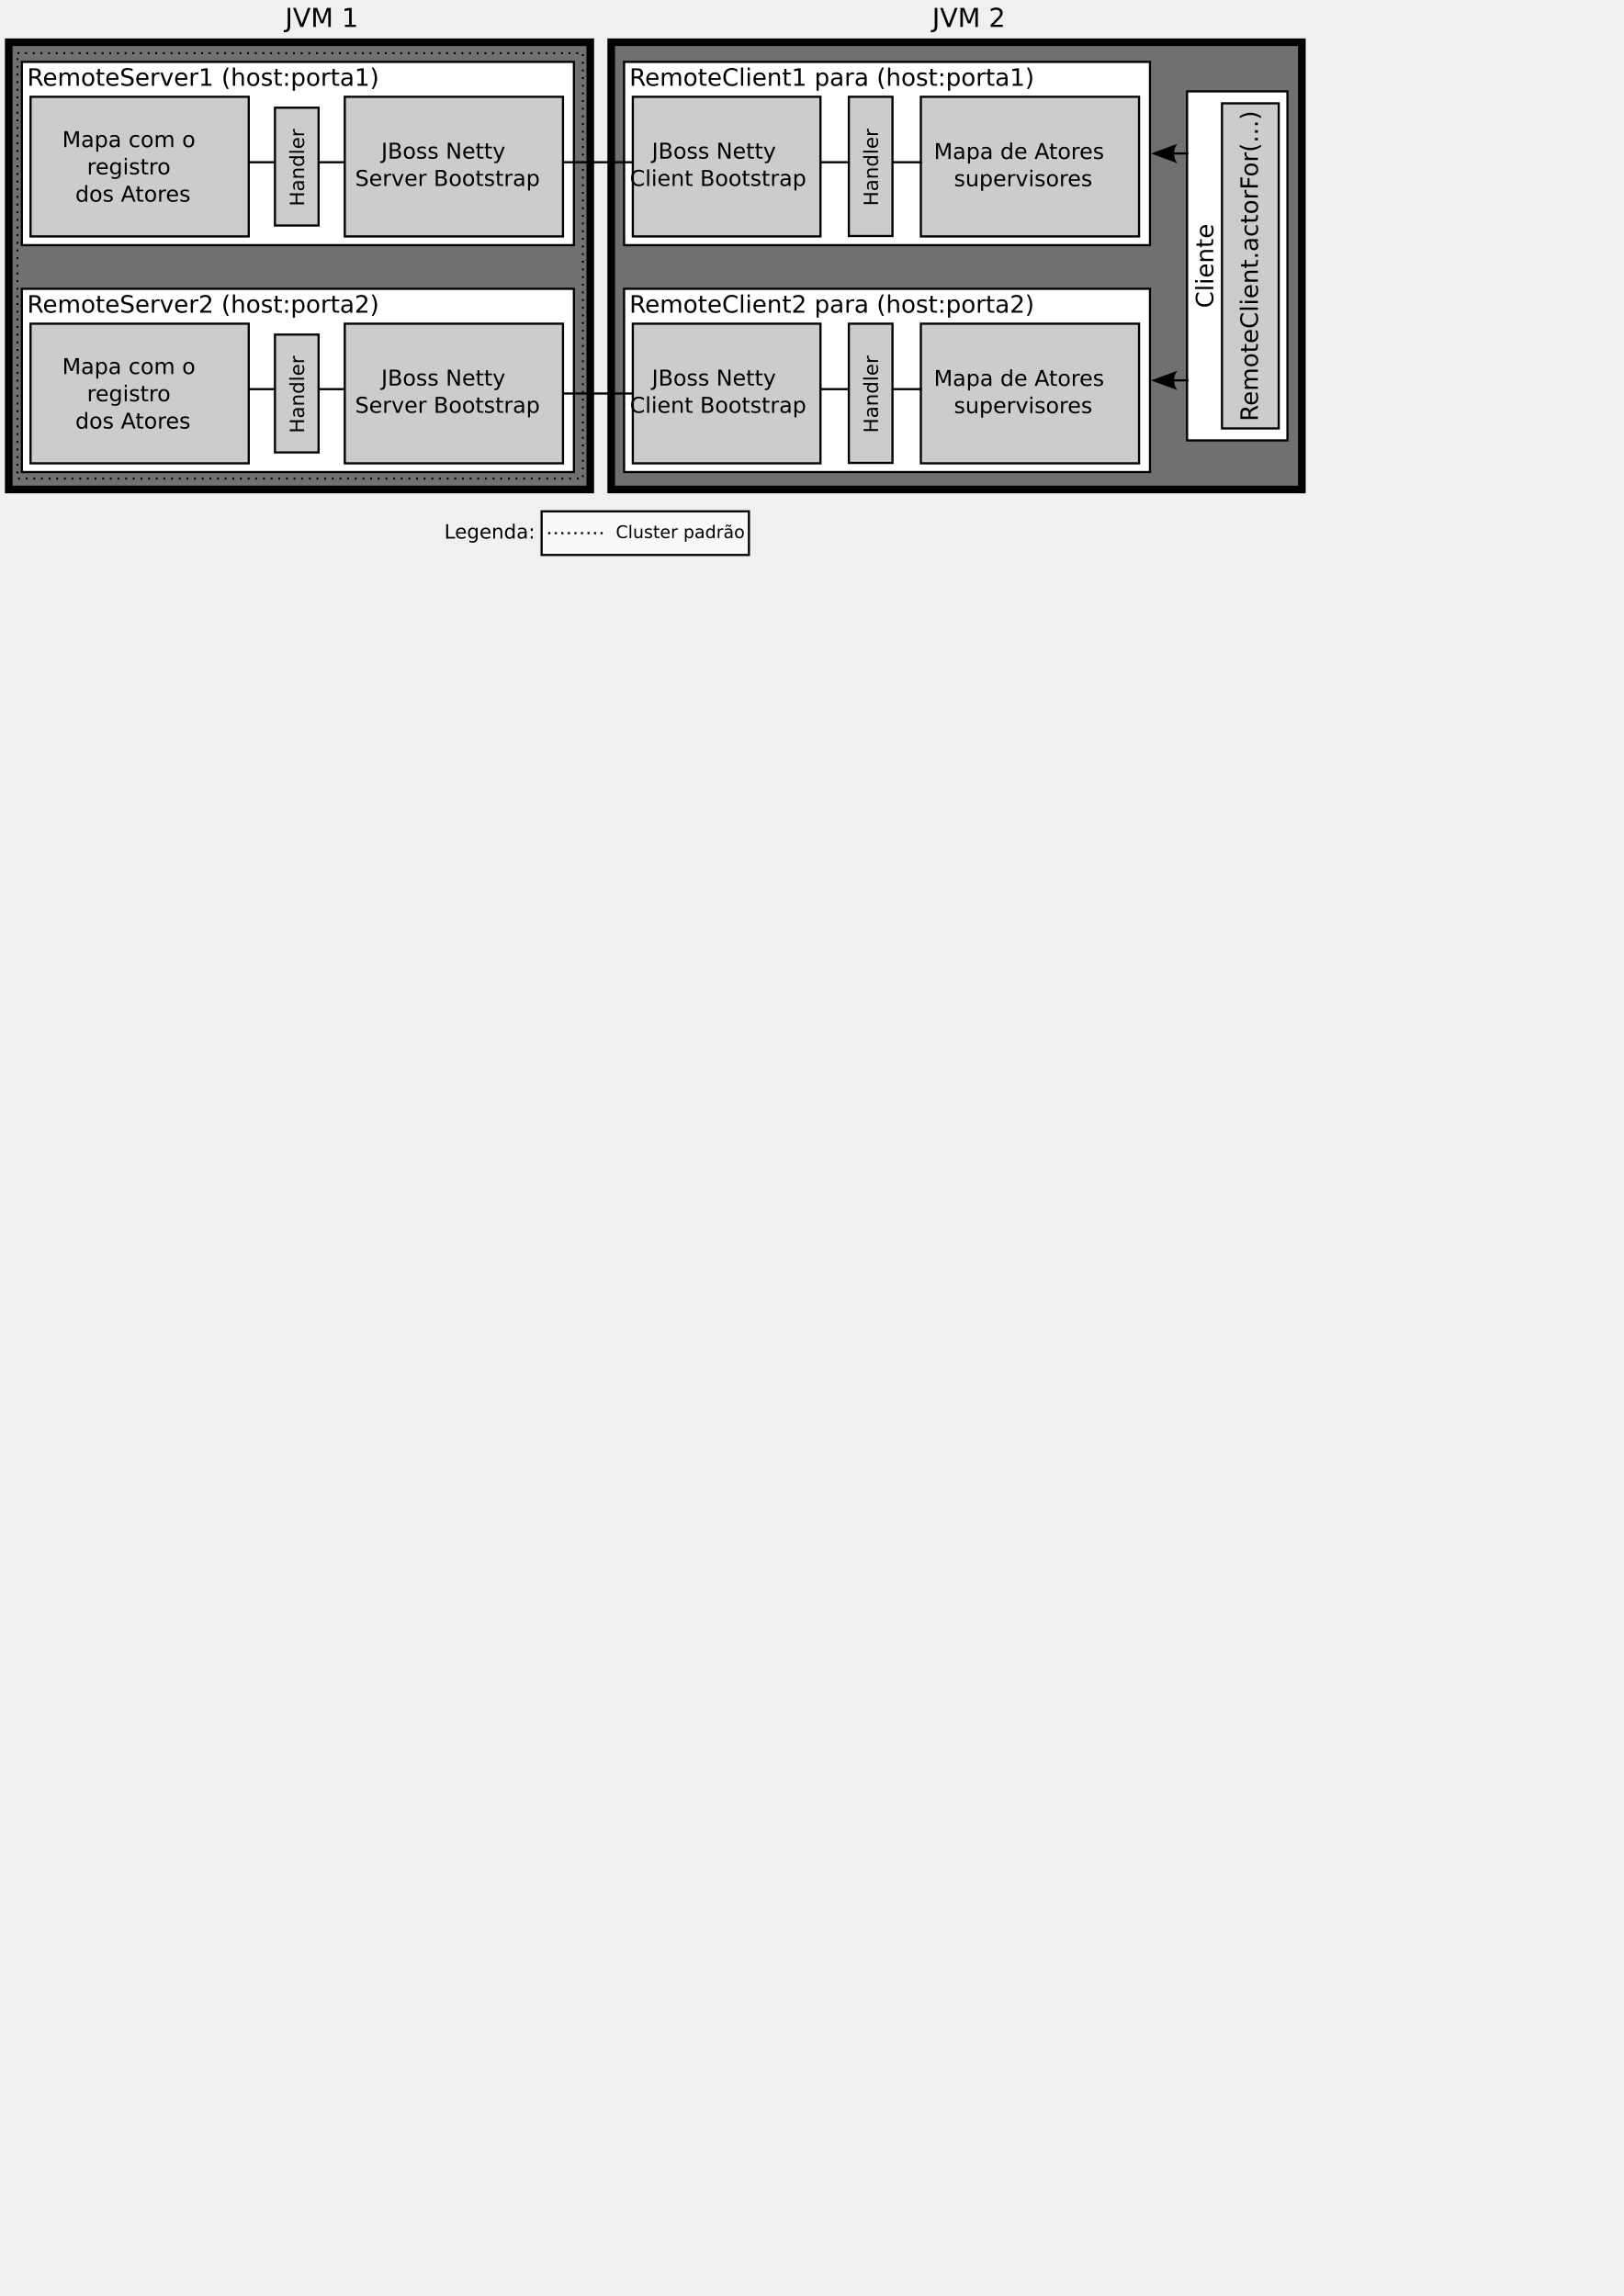
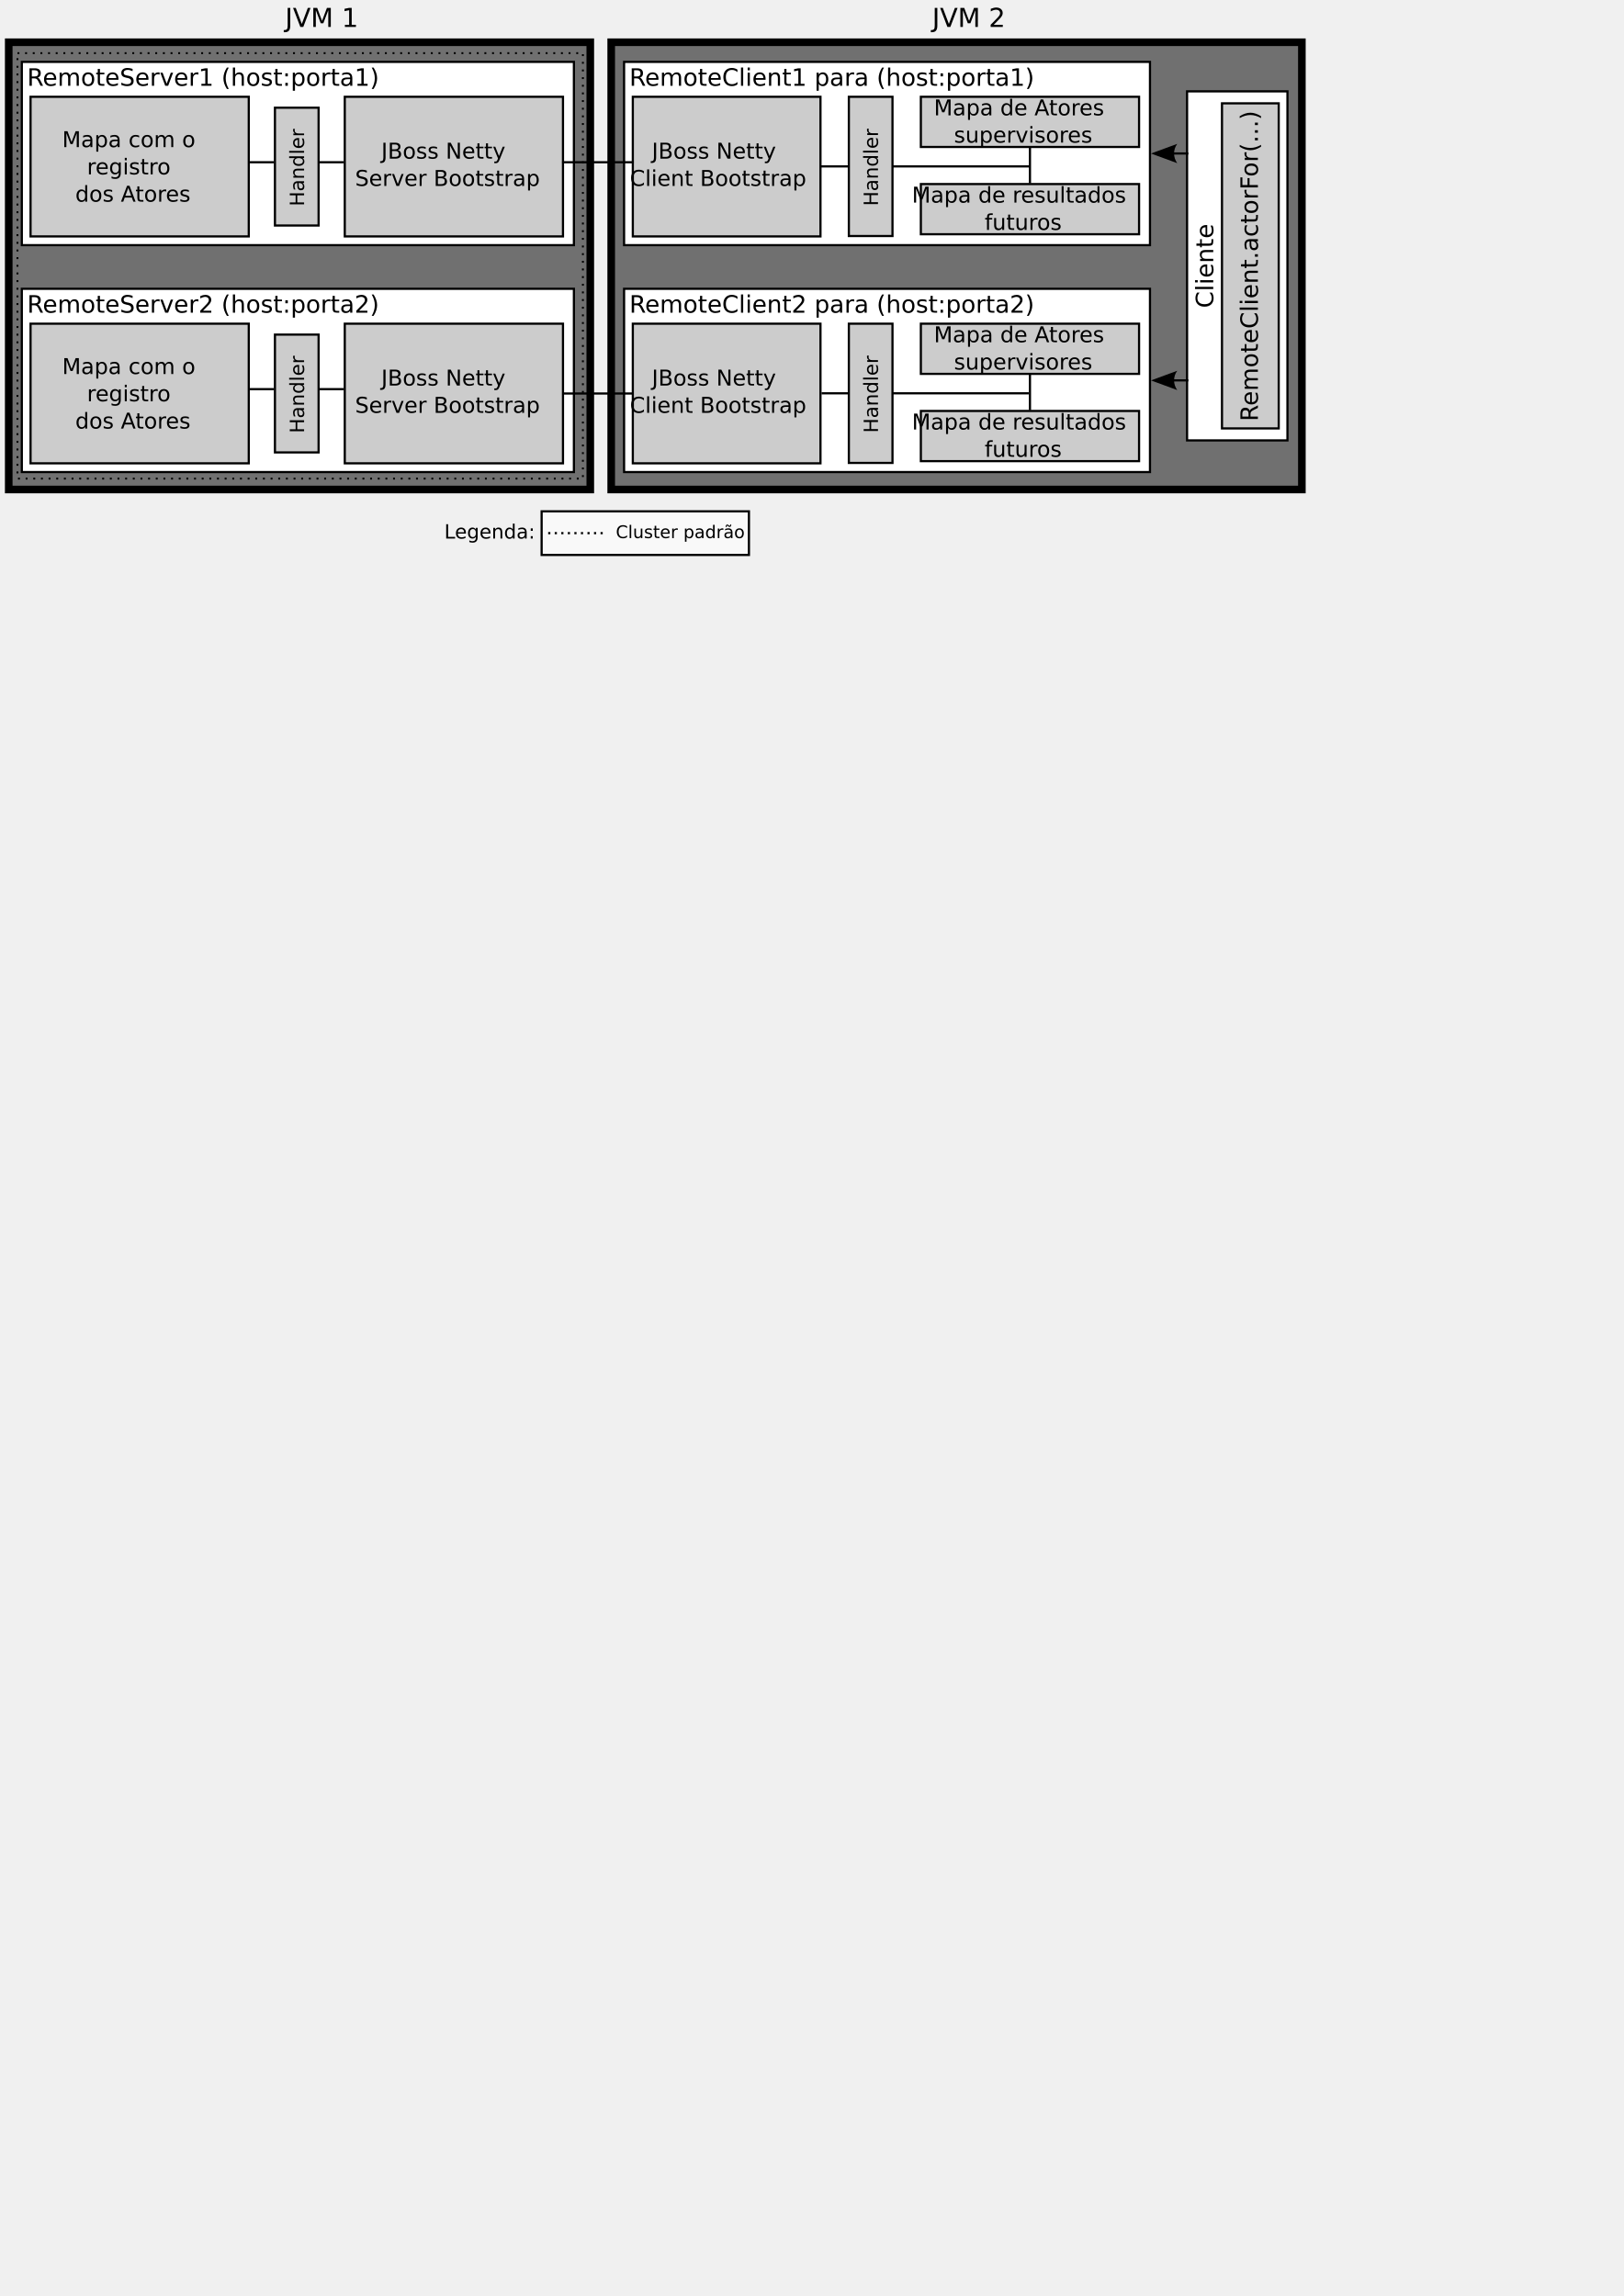
<svg xmlns="http://www.w3.org/2000/svg" id="svg2" height="1052.362" width="744.094" y="0" x="0" version="1.0">
  <defs id="defs3">
    <marker orient="auto" refY="0.0" refX="0.0" id="marker5645" style="overflow:visible">
      <path id="path5386" d="M 0.0,0.0 L 5.0,-5.0 L -12.5,0.0 L 5.0,5.0 L 0.0,0.0 z " style="fill-rule:evenodd;stroke:#000000;stroke-width:1.0pt;marker-start:none" transform="scale(0.8) translate(12.5,0)" />
    </marker>
    <marker style="overflow:visible" id="Arrow1Mstart" refX="0.0" refY="0.0" orient="auto">
      <path transform="scale(0.4)" style="fill-rule:evenodd;stroke:#000000;stroke-width:1.0pt;marker-start:none" d="M 0.0,0.0 L 5.0,-5.0 L -12.5,0.0 L 5.0,5.0 L 0.0,0.0 z " id="path11238" />
    </marker>
    <marker id="Arrow2Mend" style="overflow:visible" orient="auto" refY="0" refX="0">
      <path id="path10781" style="font-size:12;fill-rule:evenodd;stroke-width:0.625;stroke-linejoin:round" transform="matrix(-0.6,0,0,-0.6,3,0)" d="M 8.719,4.034 L -2.207,0.016 L 8.719,-4.002 C 6.973,-1.63 6.983,1.616 8.719,4.034 z " />
    </marker>
    <marker id="Arrow1Lstart" style="overflow:visible" orient="auto" refY="0" refX="0">
      <path id="path3718" style="fill-rule:evenodd;stroke:#000000;stroke-width:1pt;marker-start:none" transform="scale(0.8,0.8)" d="M 0,0 L 5,-5 L -12.5,0 L 5,5 L 0,0 z " />
    </marker>
    <marker id="Arrow2Lend" style="overflow:visible" orient="auto" refY="0" refX="0">
      <path id="path3710" style="font-size:12;fill-rule:evenodd;stroke-width:0.625;stroke-linejoin:round" transform="matrix(-1.1,0,0,-1.1,5.5,0)" d="M 8.719,4.034 L -2.207,0.016 L 8.719,-4.002 C 6.973,-1.63 6.983,1.616 8.719,4.034 z " />
    </marker>
    <marker id="marker1531" style="overflow:visible" orient="auto" refY="0" refX="0">
      <path id="path1533" style="font-size:12;fill-rule:evenodd;stroke-width:0.625;stroke-linejoin:round" transform="matrix(-1.1,0,0,-1.1,5.5,0)" d="M 8.719,4.034 L -2.207,0.016 L 8.719,-4.002 C 6.973,-1.63 6.983,1.616 8.719,4.034 z " />
    </marker>
    <marker id="marker1527" style="overflow:visible" orient="auto" refY="0" refX="0">
      <path id="path1529" style="fill-rule:evenodd;stroke:#000000;stroke-width:1pt;marker-start:none" transform="scale(0.8,0.8)" d="M 0,0 L 5,-5 L -12.5,0 L 5,5 L 0,0 z " />
    </marker>
    <marker id="marker1523" style="overflow:visible" orient="auto" refY="0" refX="0">
      <path id="path1525" style="font-size:12;fill-rule:evenodd;stroke-width:0.625;stroke-linejoin:round" transform="matrix(-0.6,0,0,-0.6,3,0)" d="M 8.719,4.034 L -2.207,0.016 L 8.719,-4.002 C 6.973,-1.63 6.983,1.616 8.719,4.034 z " />
    </marker>
  </defs>
  <text xml:space="preserve" id="text1337" style="font-size:10;font-style:normal;font-variant:normal;font-weight:normal;font-stretch:normal;fill:#000000;fill-opacity:1;stroke:none;stroke-width:1px;stroke-linecap:butt;stroke-linejoin:miter;stroke-opacity:1;font-family:Bitstream Vera Sans;text-anchor:middle;writing-mode:lr-tb" y="166.997" x="450.42">
    <tspan style="font-family:Bitstream Vera Sans" id="tspan1339" y="166.997" x="450.42" />
    <tspan y="176.997" x="450.42" id="tspan1341" />
  </text>
  <text xml:space="preserve" style="font-size:6px;font-style:normal;font-weight:normal;fill:#000000;fill-opacity:1;stroke:none;font-family:Bitstream Vera Sans" x="473.5" y="57.112" id="text5249">
    <tspan x="473.5" y="57.112" id="tspan5253" />
  </text>
  <text xml:space="preserve" style="font-size:6px;font-style:normal;font-weight:normal;fill:#000000;fill-opacity:1;stroke:none;font-family:Bitstream Vera Sans" x="382.545" y="75.141" id="text5347">
    <tspan id="tspan5349" x="382.545" y="75.141" />
  </text>
  <text id="text3988" y="12.362" x="427.193" style="font-size:12px;font-style:normal;font-weight:normal;fill:#000000;fill-opacity:1;stroke:none;font-family:Bitstream Vera Sans" xml:space="preserve">
    <tspan y="12.362" x="427.193" id="tspan3990">JVM 2</tspan>
  </text>
  <rect id="rect1335" style="fill:#000000;fill-opacity:0.535;fill-rule:evenodd;stroke:#000000;stroke-width:3.49;stroke-linecap:butt;stroke-linejoin:miter;stroke-miterlimit:4;stroke-opacity:1;stroke-dasharray:none" y="19.362" x="4" ry="0" rx="0" height="205" width="266.51" />
  <text xml:space="preserve" style="font-size:12px;font-style:normal;font-weight:normal;fill:#000000;fill-opacity:1;stroke:none;font-family:Bitstream Vera Sans" x="130.659" y="12.362" id="text1342">
    <tspan id="tspan1344" x="130.659" y="12.362">JVM 1</tspan>
  </text>
  <rect style="fill:none;stroke:#000000;stroke-width:0.877;stroke-linecap:butt;stroke-miterlimit:4;stroke-opacity:1;stroke-dasharray:0.877, 2.631;stroke-dashoffset:0" id="rect2988" width="259.123" height="195" x="8" y="24.362" />
  <rect style="fill:#ffffff;fill-opacity:1;stroke:#000000;stroke-width:1;stroke-miterlimit:4;stroke-opacity:1;stroke-dasharray:none" id="rect3350" width="253" height="84" x="10" y="28.362" />
  <text xml:space="preserve" style="font-size:6px;font-style:normal;font-weight:normal;fill:#000000;fill-opacity:1;stroke:none;font-family:Bitstream Vera Sans" x="12.42" y="39.321" id="text4174">
    <tspan id="tspan4176" x="12.42" y="39.321" style="font-size:11px">RemoteServer1 (host:porta1)</tspan>
  </text>
  <rect style="fill:#cccccc;fill-opacity:1;stroke:#000000;stroke-width:1;stroke-miterlimit:4;stroke-opacity:1;stroke-dasharray:none" id="rect4172" width="100" height="64" x="14" y="44.362" />
  <rect y="44.362" x="158" height="64" width="100" id="rect4178" style="fill:#cccccc;fill-opacity:1;stroke:#000000;stroke-width:1;stroke-miterlimit:4;stroke-opacity:1;stroke-dasharray:none" />
  <rect y="49.362" x="126" height="54" width="20" id="rect4180" style="fill:#cccccc;fill-opacity:1;stroke:#000000;stroke-width:1;stroke-miterlimit:4;stroke-opacity:1;stroke-dasharray:none" />
  <text xml:space="preserve" style="font-size:6px;font-style:normal;font-weight:normal;fill:#000000;fill-opacity:1;stroke:none;font-family:Bitstream Vera Sans" x="63.78" y="67.436" id="text4182">
    <tspan id="tspan4184" x="63.78" y="67.436" style="font-size:10px;text-align:center;text-anchor:middle">Mapa com o</tspan>
    <tspan x="65.372" y="79.936" style="font-size:10px;text-align:center;text-anchor:middle" id="tspan4188">registro </tspan>
    <tspan x="63.78" y="92.436" id="tspan4186" style="font-size:10px;text-align:center;text-anchor:middle">dos Atores</tspan>
  </text>
  <text id="text4190" y="72.717" x="207.944" style="font-size:6px;font-style:normal;font-weight:normal;fill:#000000;fill-opacity:1;stroke:none;font-family:Bitstream Vera Sans" xml:space="preserve">
    <tspan style="font-size:10px;text-align:center;text-anchor:middle" id="tspan4196" y="72.717" x="207.944">JBoss Netty</tspan>
    <tspan style="font-size:10px;text-align:center;text-anchor:middle" y="85.217" x="207.944" id="tspan4203">Server Bootstrap</tspan>
  </text>
  <path style="fill:none;stroke:#000000;stroke-width:1px;stroke-linecap:butt;stroke-linejoin:miter;stroke-opacity:1" d="m 145.847,74.362 11.759,0" id="path4205" />
  <path id="path4207" d="m 113.847,74.362 11.775,0" style="fill:none;stroke:#000000;stroke-width:1px;stroke-linecap:butt;stroke-linejoin:miter;stroke-opacity:1" />
  <text xml:space="preserve" style="font-size:6px;font-style:normal;font-weight:normal;fill:#000000;fill-opacity:1;stroke:none;font-family:Bitstream Vera Sans" x="-94.527" y="139.355" id="text4209" transform="matrix(0,-1,1,0,0,0)">
    <tspan id="tspan4211" x="-94.527" y="139.355" style="font-size:9px">Handler</tspan>
  </text>
  <rect y="132.362" x="10" height="84" width="253" id="rect4255" style="fill:#ffffff;fill-opacity:1;stroke:#000000;stroke-width:1;stroke-miterlimit:4;stroke-opacity:1;stroke-dasharray:none" />
  <text id="text4259" y="143.321" x="12.42" style="font-size:6px;font-style:normal;font-weight:normal;fill:#000000;fill-opacity:1;stroke:none;font-family:Bitstream Vera Sans" xml:space="preserve">
    <tspan style="font-size:11px" y="143.321" x="12.42" id="tspan4261">RemoteServer2 (host:porta2)</tspan>
  </text>
  <rect y="148.362" x="14" height="64" width="100" id="rect4257" style="fill:#cccccc;fill-opacity:1;stroke:#000000;stroke-width:1;stroke-miterlimit:4;stroke-opacity:1;stroke-dasharray:none" />
  <rect style="fill:#cccccc;fill-opacity:1;stroke:#000000;stroke-width:1;stroke-miterlimit:4;stroke-opacity:1;stroke-dasharray:none" id="rect4263" width="100" height="64" x="158" y="148.362" />
  <rect style="fill:#cccccc;fill-opacity:1;stroke:#000000;stroke-width:1;stroke-miterlimit:4;stroke-opacity:1;stroke-dasharray:none" id="rect4265" width="20" height="54" x="126" y="153.362" />
  <text id="text4267" y="171.436" x="63.78" style="font-size:6px;font-style:normal;font-weight:normal;fill:#000000;fill-opacity:1;stroke:none;font-family:Bitstream Vera Sans" xml:space="preserve">
    <tspan style="font-size:10px;text-align:center;text-anchor:middle" y="171.436" x="63.78" id="tspan4269">Mapa com o</tspan>
    <tspan id="tspan4271" style="font-size:10px;text-align:center;text-anchor:middle" y="183.936" x="65.372">registro </tspan>
    <tspan style="font-size:10px;text-align:center;text-anchor:middle" id="tspan4273" y="196.436" x="63.78">dos Atores</tspan>
  </text>
  <text xml:space="preserve" style="font-size:6px;font-style:normal;font-weight:normal;fill:#000000;fill-opacity:1;stroke:none;font-family:Bitstream Vera Sans" x="207.944" y="176.717" id="text4275">
    <tspan x="207.944" y="176.717" id="tspan4277" style="font-size:10px;text-align:center;text-anchor:middle">JBoss Netty</tspan>
    <tspan id="tspan4279" x="207.944" y="189.217" style="font-size:10px;text-align:center;text-anchor:middle">Server Bootstrap</tspan>
  </text>
  <path id="path4281" d="m 145.847,178.362 11.759,0" style="fill:#f9f9f9;stroke:#000000;stroke-width:1px;stroke-linecap:butt;stroke-linejoin:miter;stroke-opacity:1" />
  <text transform="matrix(0,-1,1,0,0,0)" id="text4285" y="139.355" x="-198.527" style="font-size:6px;font-style:normal;font-weight:normal;fill:#000000;fill-opacity:1;stroke:none;font-family:Bitstream Vera Sans" xml:space="preserve">
    <tspan style="font-size:9px" y="139.355" x="-198.527" id="tspan4287">Handler</tspan>
  </text>
  <rect width="316.51" height="205" rx="0" ry="0" x="280.098" y="19.362" style="fill:#000000;fill-opacity:0.535;fill-rule:evenodd;stroke:#000000;stroke-width:3.49;stroke-linecap:butt;stroke-linejoin:miter;stroke-miterlimit:4;stroke-opacity:1;stroke-dasharray:none" id="rect4306" />
  <rect y="28.362" x="286" height="84" width="241" id="rect4310" style="fill:#ffffff;fill-opacity:1;stroke:#000000;stroke-width:1;stroke-miterlimit:4;stroke-opacity:1;stroke-dasharray:none" />
  <text id="text4314" y="39.321" x="288.42" style="font-size:6px;font-style:normal;font-weight:normal;fill:#000000;fill-opacity:1;stroke:none;font-family:Bitstream Vera Sans" xml:space="preserve">
    <tspan style="font-size:11px" y="39.321" x="288.42" id="tspan4316">RemoteClient1 para (host:porta1)</tspan>
  </text>
-   <rect y="44.362" x="422" height="64" width="100" id="rect4312" style="fill:#cccccc;fill-opacity:1;stroke:#000000;stroke-width:1;stroke-miterlimit:4;stroke-opacity:1;stroke-dasharray:none" />
-   <text id="text4322" y="72.871" x="471.756" style="font-size:6px;font-style:normal;font-weight:normal;fill:#000000;fill-opacity:1;stroke:none;font-family:Bitstream Vera Sans" xml:space="preserve">
-     <tspan style="font-size:10px;text-align:center;text-anchor:middle" y="72.871" x="471.756" id="tspan4372">Mapa de Atores</tspan>
-     <tspan id="tspan4634" style="font-size:10px;text-align:center;text-anchor:middle" y="85.371" x="471.756">supervisores</tspan>
-   </text>
  <rect style="fill:#cccccc;fill-opacity:1;stroke:#000000;stroke-width:1;stroke-miterlimit:4;stroke-opacity:1;stroke-dasharray:none" id="rect4318" width="86" height="64" x="290" y="44.362" />
  <text xml:space="preserve" style="font-size:6px;font-style:normal;font-weight:normal;fill:#000000;fill-opacity:1;stroke:none;font-family:Bitstream Vera Sans" x="331.944" y="72.717" id="text4330">
    <tspan x="331.944" y="72.717" id="tspan4332" style="font-size:10px;text-align:center;text-anchor:middle">JBoss Netty</tspan>
    <tspan id="tspan4334" x="331.944" y="85.217" style="font-size:10px;text-align:center;text-anchor:middle">Client Bootstrap</tspan>
  </text>
-   <path id="path4642" d="m 375.967,74.362 46.51,0" style="fill:none;stroke:#000000;stroke-width:1px;stroke-linecap:butt;stroke-linejoin:miter;stroke-opacity:1" />
+   <path id="path4642" d="m 376.005,76.271 95.978,0" style="fill:none;stroke:#000000;stroke-width:1px;stroke-linecap:butt;stroke-linejoin:miter;stroke-opacity:1" />
  <rect style="fill:#cccccc;fill-opacity:1;stroke:#000000;stroke-width:1;stroke-miterlimit:4;stroke-opacity:1;stroke-dasharray:none" id="rect4320" width="20" height="63.818" x="389" y="44.362" />
  <text transform="matrix(0,-1,1,0,0,0)" id="text4340" y="402.355" x="-94.436" style="font-size:6px;font-style:normal;font-weight:normal;fill:#000000;fill-opacity:1;stroke:none;font-family:Bitstream Vera Sans" xml:space="preserve">
    <tspan style="font-size:9px" y="402.355" x="-94.436" id="tspan4342">Handler</tspan>
  </text>
  <path style="fill:none;stroke:#000000;stroke-width:1px;stroke-linecap:butt;stroke-linejoin:miter;stroke-opacity:1" d="m 257.594,74.362 32.872,0" id="path4589" />
  <rect style="fill:#ffffff;fill-opacity:1;stroke:#000000;stroke-width:1;stroke-miterlimit:4;stroke-opacity:1;stroke-dasharray:none" id="rect4669" width="241" height="84" x="286" y="132.362" />
  <text xml:space="preserve" style="font-size:6px;font-style:normal;font-weight:normal;fill:#000000;fill-opacity:1;stroke:none;font-family:Bitstream Vera Sans" x="288.42" y="143.321" id="text4671">
    <tspan id="tspan4673" x="288.42" y="143.321" style="font-size:11px">RemoteClient2 para (host:porta2)</tspan>
  </text>
-   <rect style="fill:#cccccc;fill-opacity:1;stroke:#000000;stroke-width:1;stroke-miterlimit:4;stroke-opacity:1;stroke-dasharray:none" id="rect4679" width="100" height="64" x="422" y="148.362" />
-   <text xml:space="preserve" style="font-size:6px;font-style:normal;font-weight:normal;fill:#000000;fill-opacity:1;stroke:none;font-family:Bitstream Vera Sans" x="471.756" y="176.871" id="text4681">
-     <tspan id="tspan4683" x="471.756" y="176.871" style="font-size:10px;text-align:center;text-anchor:middle">Mapa de Atores</tspan>
-     <tspan x="471.756" y="189.371" style="font-size:10px;text-align:center;text-anchor:middle" id="tspan4685">supervisores</tspan>
-   </text>
  <rect y="148.362" x="290" height="64" width="86" id="rect4689" style="fill:#cccccc;fill-opacity:1;stroke:#000000;stroke-width:1;stroke-miterlimit:4;stroke-opacity:1;stroke-dasharray:none" />
  <text id="text4691" y="176.717" x="331.944" style="font-size:6px;font-style:normal;font-weight:normal;fill:#000000;fill-opacity:1;stroke:none;font-family:Bitstream Vera Sans" xml:space="preserve">
    <tspan style="font-size:10px;text-align:center;text-anchor:middle" id="tspan4693" y="176.717" x="331.944">JBoss Netty</tspan>
    <tspan style="font-size:10px;text-align:center;text-anchor:middle" y="189.217" x="331.944" id="tspan4695">Client Bootstrap</tspan>
  </text>
-   <path style="fill:none;stroke:#000000;stroke-width:1px;stroke-linecap:butt;stroke-linejoin:miter;stroke-opacity:1" d="m 375.967,178.362 46.51,0" id="path4697" />
+   <path style="fill:none;stroke:#000000;stroke-width:1px;stroke-linecap:butt;stroke-linejoin:miter;stroke-opacity:1" d="m 376.488,180.271 94.958,0" id="path4697" />
  <rect y="148.362" x="389" height="63.818" width="20" id="rect4703" style="fill:#cccccc;fill-opacity:1;stroke:#000000;stroke-width:1;stroke-miterlimit:4;stroke-opacity:1;stroke-dasharray:none" />
  <text xml:space="preserve" style="font-size:6px;font-style:normal;font-weight:normal;fill:#000000;fill-opacity:1;stroke:none;font-family:Bitstream Vera Sans" x="-198.436" y="402.355" id="text4707" transform="matrix(0,-1,1,0,0,0)">
    <tspan id="tspan4709" x="-198.436" y="402.355" style="font-size:9px">Handler</tspan>
  </text>
  <path id="path4711" d="m 257.988,180.362 32.209,0" style="fill:none;stroke:#000000;stroke-width:1px;stroke-linecap:butt;stroke-linejoin:miter;stroke-opacity:1" />
  <rect y="544" x="-201.862" height="46" width="160" id="rect4734" style="fill:#ffffff;fill-opacity:1;stroke:#000000;stroke-width:1;stroke-miterlimit:4;stroke-opacity:1;stroke-dasharray:none" transform="matrix(0,-1,1,0,0,0)" />
  <text id="text4831" y="556" x="-141.182" style="font-size:6px;font-style:normal;font-weight:normal;fill:#000000;fill-opacity:1;stroke:none;font-family:Bitstream Vera Sans" xml:space="preserve" transform="matrix(0,-1,1,0,0,0)">
    <tspan style="font-size:11px" y="556" x="-141.182" id="tspan4833">Cliente</tspan>
  </text>
  <rect style="fill:#cccccc;fill-opacity:1;stroke:#000000;stroke-width:1;stroke-miterlimit:4;stroke-opacity:1;stroke-dasharray:none" id="rect4835" width="26" height="149" x="560" y="47.362" />
  <text xml:space="preserve" style="font-size:6px;font-style:normal;font-weight:normal;fill:#000000;fill-opacity:1;stroke:none;font-family:Bitstream Vera Sans" x="-193.126" y="576.454" id="text4837" transform="matrix(0,-1,1,0,0,0)">
    <tspan id="tspan4839" x="-193.126" y="576.454" style="font-size:11px">RemoteClient.actorFor(...)</tspan>
  </text>
  <path style="fill:none;stroke:#000000;stroke-width:1px;stroke-linecap:butt;stroke-linejoin:miter;stroke-opacity:1;marker-start:none;marker-end:url(#marker1531)" d="m 544.572,70.345 -9.181,0" id="path4841" />
  <path id="path5437" d="m 544.572,174.345 -9.181,0" style="fill:none;stroke:#000000;stroke-width:1px;stroke-linecap:butt;stroke-linejoin:miter;stroke-opacity:1;marker-start:none;marker-end:url(#marker1531)" />
  <path style="fill:none;stroke:#000000;stroke-width:1px;stroke-linecap:butt;stroke-linejoin:miter;stroke-opacity:1" d="m 113.847,178.362 11.759,0" id="path5481" />
  <g id="g5537" transform="translate(-49.78727,6)">
    <text id="text5525" y="240.845" x="253.377" style="font-size:6px;font-style:normal;font-weight:normal;fill:#000000;fill-opacity:1;stroke:none;font-family:Bitstream Vera Sans" xml:space="preserve">
      <tspan style="font-size:9px" y="240.845" x="253.377" id="tspan5527">Legenda:</tspan>
    </text>
    <rect y="228.362" x="298" height="20" width="95" id="rect5529" style="fill:#f9f9f9;fill-opacity:1;stroke:#000000;stroke-width:1;stroke-miterlimit:4;stroke-opacity:1;stroke-dasharray:none" />
    <text id="text5531" y="240.638" x="332" style="font-size:6px;font-style:normal;font-weight:normal;fill:#000000;fill-opacity:1;stroke:none;font-family:Bitstream Vera Sans" xml:space="preserve">
      <tspan style="font-size:8px" y="240.638" x="332" id="tspan5533">Cluster padrão</tspan>
    </text>
    <path id="path5535" d="m 301,238.362 25.198,0" style="fill:none;stroke:#000000;stroke-width:1;stroke-linecap:butt;stroke-linejoin:miter;stroke-miterlimit:4;stroke-opacity:1;stroke-dasharray:1, 2;stroke-dashoffset:0" />
  </g>
+   <rect y="44.362" x="422" height="23" width="100" id="rect4312" style="fill:#cccccc;fill-opacity:1;stroke:#000000;stroke-width:1;stroke-miterlimit:4;stroke-opacity:1;stroke-dasharray:none" />
+   <text id="text4322" y="52.871" x="471.756" style="font-size:6px;font-style:normal;font-weight:normal;fill:#000000;fill-opacity:1;stroke:none;font-family:Bitstream Vera Sans" xml:space="preserve">
+     <tspan style="font-size:10px;text-align:center;text-anchor:middle" y="52.871" x="471.756" id="tspan4372">Mapa de Atores</tspan>
+     <tspan id="tspan4634" style="font-size:10px;text-align:center;text-anchor:middle" y="65.371" x="471.756">supervisores</tspan>
+   </text>
+   <rect style="fill:#cccccc;fill-opacity:1;stroke:#000000;stroke-width:1;stroke-miterlimit:4;stroke-opacity:1;stroke-dasharray:none" id="rect4292" width="100" height="23" x="422" y="84.362" />
+   <text xml:space="preserve" style="font-size:6px;font-style:normal;font-weight:normal;fill:#000000;fill-opacity:1;stroke:none;font-family:Bitstream Vera Sans" x="471.756" y="92.871" id="text4294">
+     <tspan x="471.756" y="92.871" style="font-size:10px;text-align:center;text-anchor:middle" id="tspan4298">Mapa de resultados</tspan>
+     <tspan x="471.756" y="105.371" style="font-size:10px;text-align:center;text-anchor:middle" id="tspan4302">futuros</tspan>
+   </text>
+   <path style="fill:none;stroke:#000000;stroke-width:1px;stroke-linecap:butt;stroke-linejoin:miter;stroke-opacity:1" d="m 472,84.029 0,-16.763" id="path4304" />
+   <rect style="fill:#cccccc;fill-opacity:1;stroke:#000000;stroke-width:1;stroke-miterlimit:4;stroke-opacity:1;stroke-dasharray:none" id="rect4319" width="100" height="23" x="422" y="148.362" />
+   <text xml:space="preserve" style="font-size:6px;font-style:normal;font-weight:normal;fill:#000000;fill-opacity:1;stroke:none;font-family:Bitstream Vera Sans" x="471.756" y="156.871" id="text4321">
+     <tspan id="tspan4323" x="471.756" y="156.871" style="font-size:10px;text-align:center;text-anchor:middle">Mapa de Atores</tspan>
+     <tspan x="471.756" y="169.371" style="font-size:10px;text-align:center;text-anchor:middle" id="tspan4325">supervisores</tspan>
+   </text>
+   <rect y="188.362" x="422" height="23" width="100" id="rect4327" style="fill:#cccccc;fill-opacity:1;stroke:#000000;stroke-width:1;stroke-miterlimit:4;stroke-opacity:1;stroke-dasharray:none" />
+   <text id="text4329" y="196.871" x="471.756" style="font-size:6px;font-style:normal;font-weight:normal;fill:#000000;fill-opacity:1;stroke:none;font-family:Bitstream Vera Sans" xml:space="preserve">
+     <tspan id="tspan4331" style="font-size:10px;text-align:center;text-anchor:middle" y="196.871" x="471.756">Mapa de resultados</tspan>
+     <tspan id="tspan4333" style="font-size:10px;text-align:center;text-anchor:middle" y="209.371" x="471.756">futuros</tspan>
+   </text>
+   <path id="path4335" d="m 472,188.029 0,-16.763" style="fill:none;stroke:#000000;stroke-width:1px;stroke-linecap:butt;stroke-linejoin:miter;stroke-opacity:1" />
</svg>
